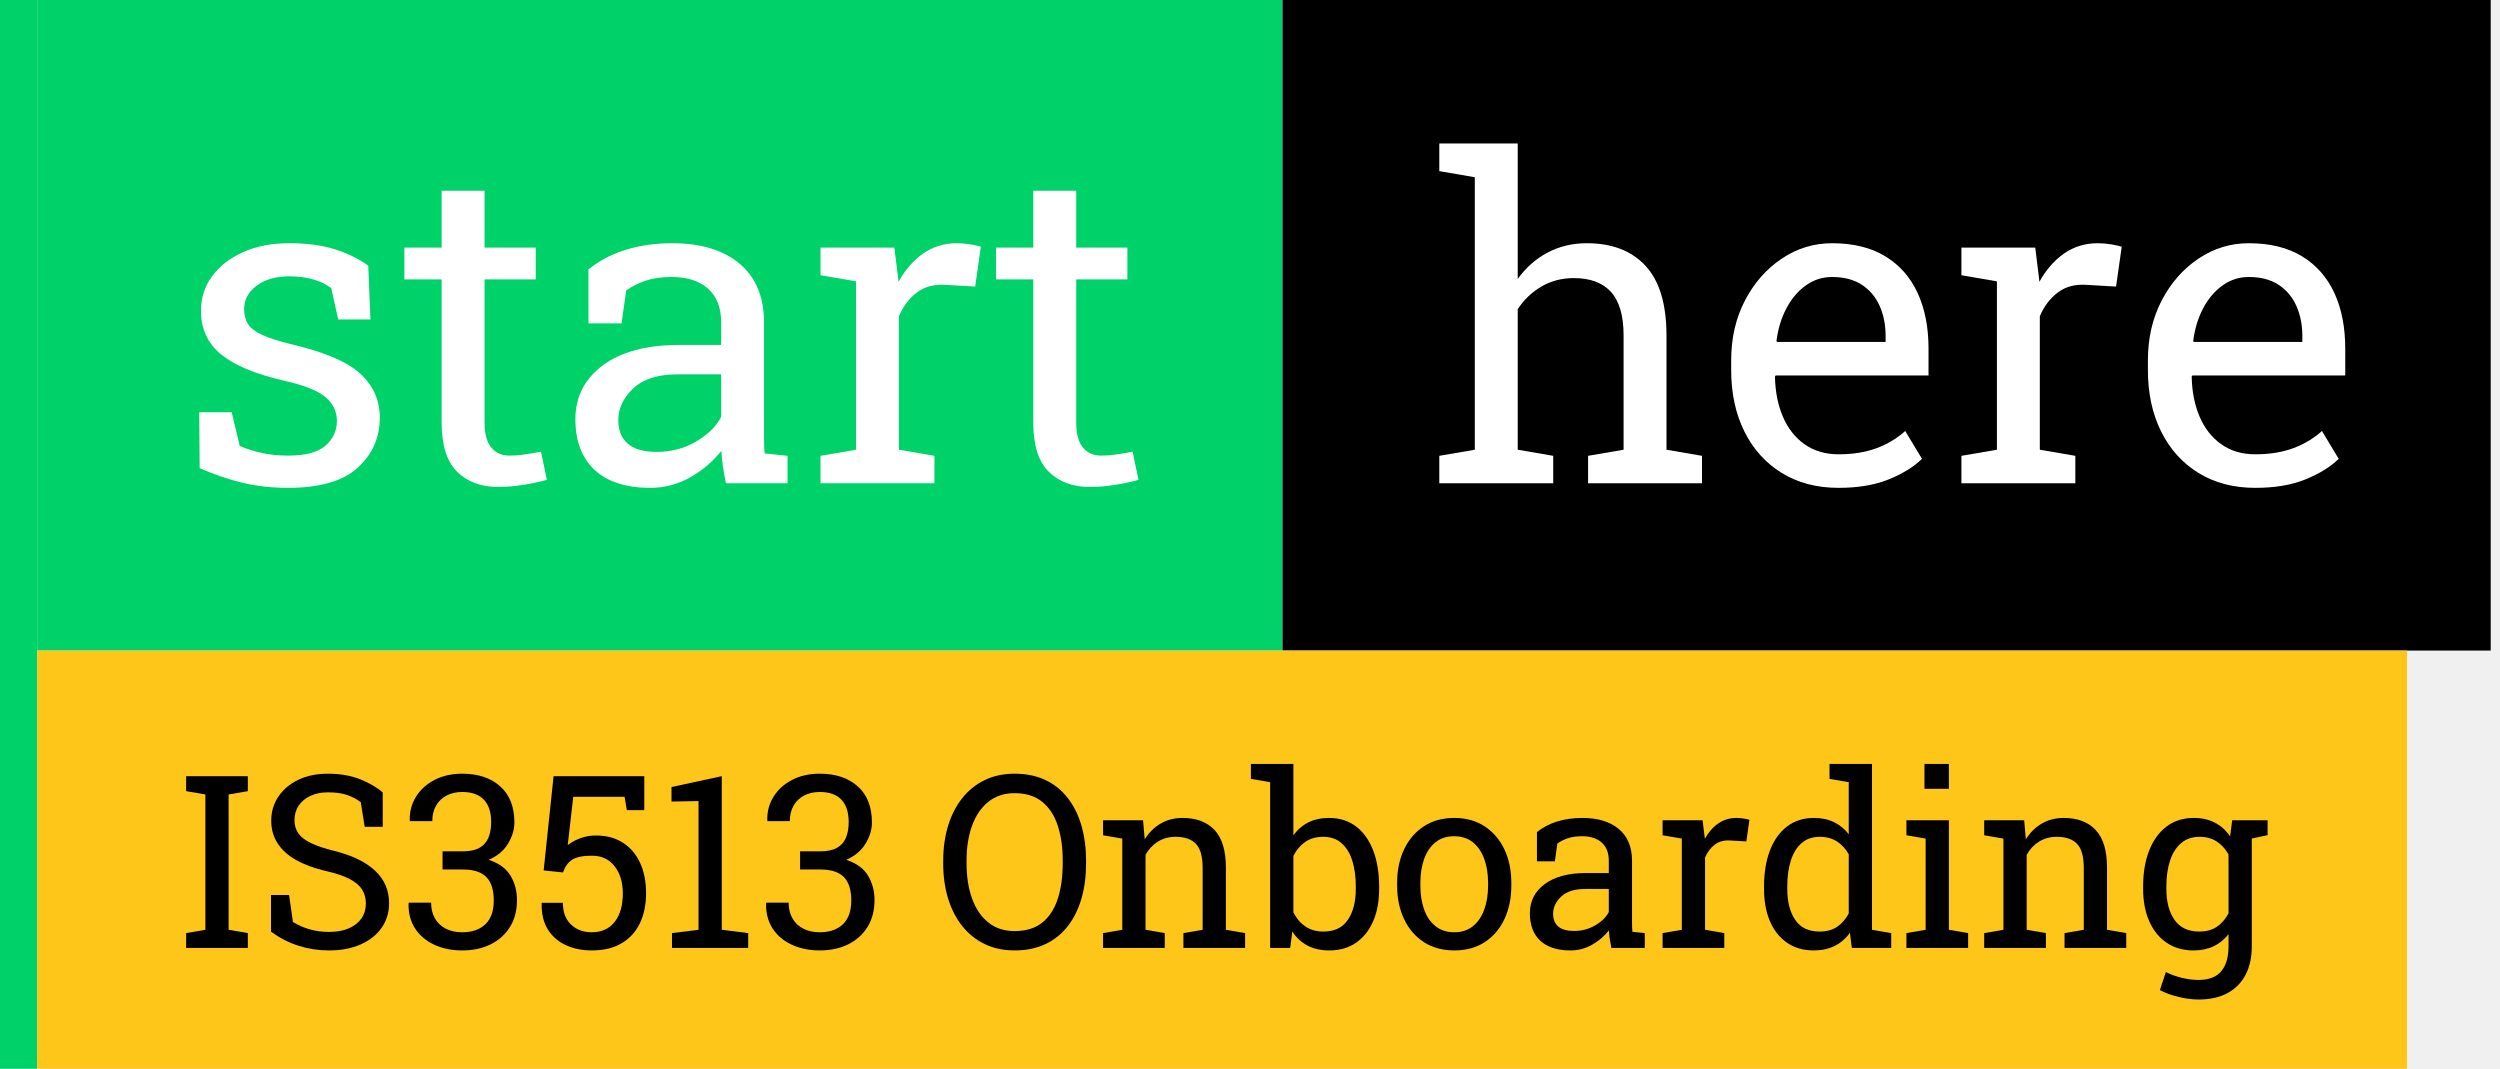
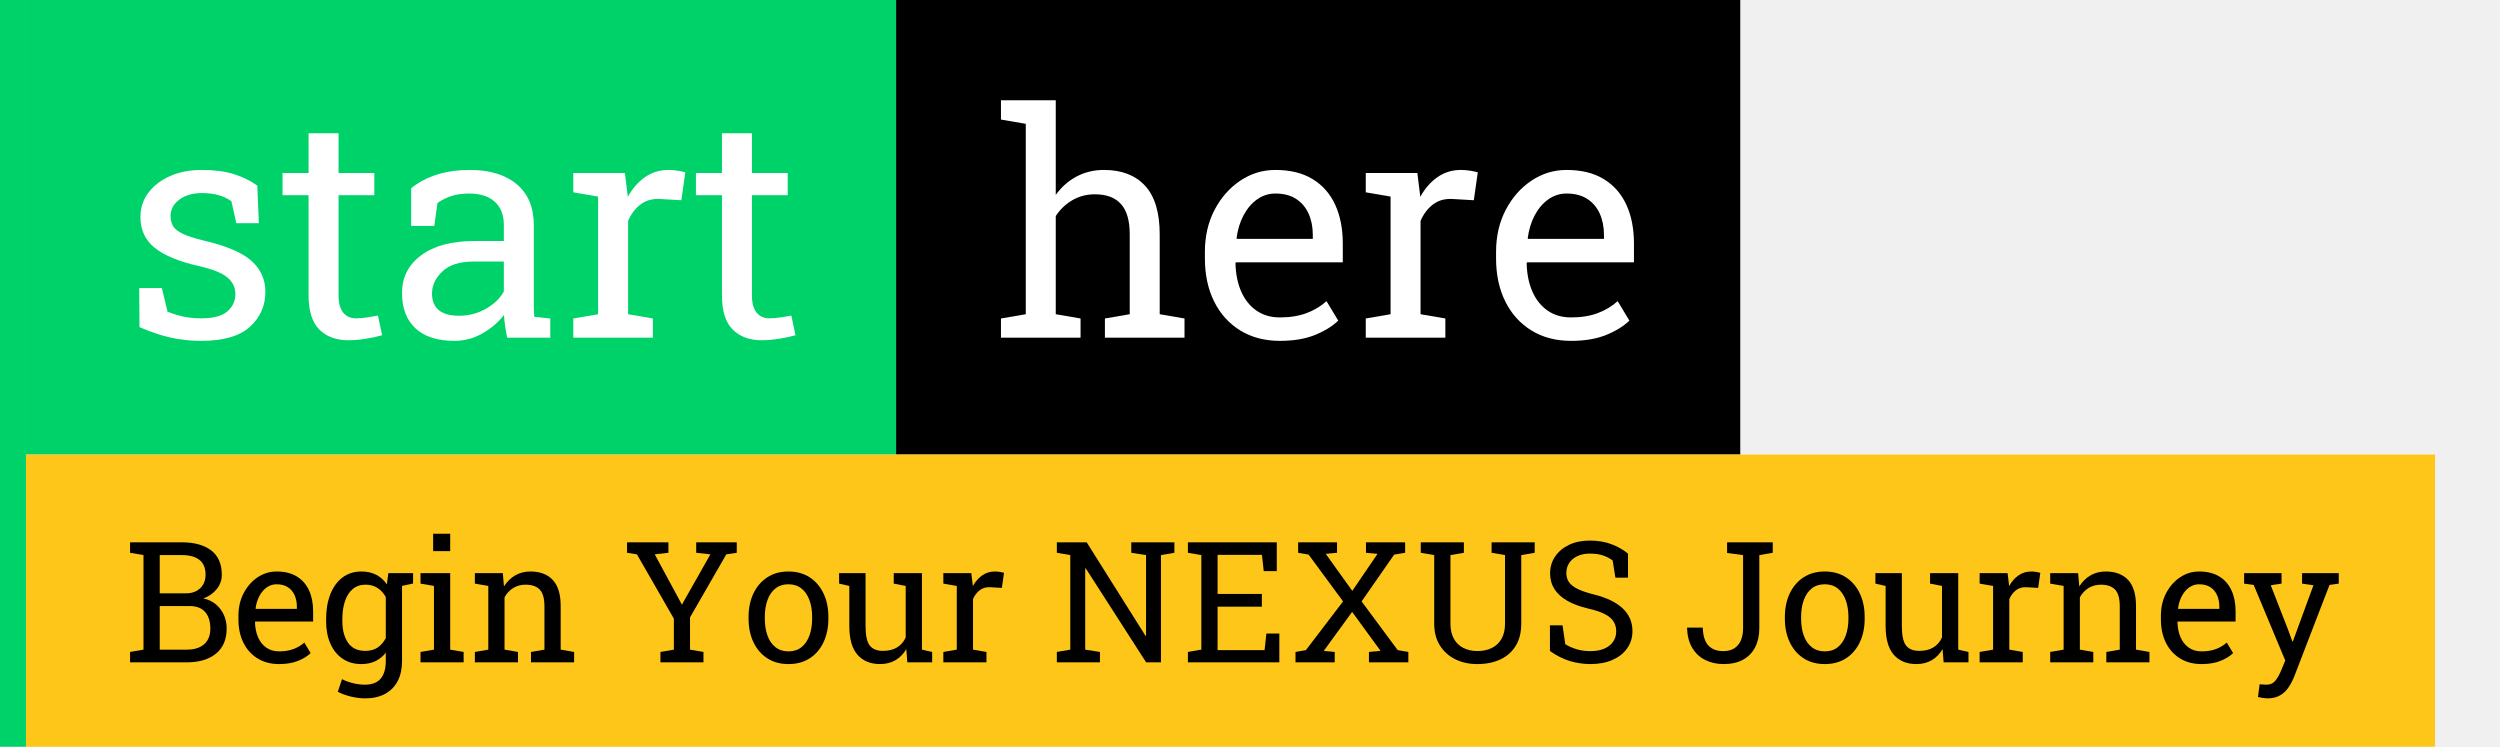
- <svg xmlns="http://www.w3.org/2000/svg" viewBox="0 0 269 115" width="269" height="115">
+ <svg xmlns="http://www.w3.org/2000/svg" viewBox="0 0 385 115" width="385" height="115">
  <rect x="0" y="0" width="4" height="115" fill="#00D26A" />
  <rect x="4" y="0" width="134" height="70" fill="#00D26A" />
  <rect x="138" y="0" width="130" height="70" fill="#000000" />
-   <rect x="4" y="70" width="255" height="45" fill="#FEC618" />
+   <rect x="4" y="70" width="371" height="45" fill="#FEC618" />
  <g fill="#FFFFFF">
    <path d="M512 -21Q403 -21 308.0 1.0Q213 23 106 69L104 326H253L290 171Q346 148 398.5 137.5Q451 127 512 127Q632 127 684.0 173.0Q736 219 736 287Q736 351 683.5 395.5Q631 440 493 471Q297 516 204.5 591.5Q112 667 112 793Q112 881 163.0 950.5Q214 1020 305.0 1061.0Q396 1102 517 1102Q640 1102 727.5 1074.0Q815 1046 880 999L890 752H742L710 896Q675 922 627.0 936.0Q579 950 517 950Q425 950 367.5 907.0Q310 864 310 799Q310 761 326.5 733.0Q343 705 390.0 682.5Q437 660 528 638Q754 585 843.5 503.0Q933 421 933 301Q933 164 831.5 71.5Q730 -21 512 -21Z" transform="translate(19.00, 52.00) scale(0.023438, -0.023438)" />
    <path d="M456 -17Q336 -17 265.5 53.5Q195 124 195 279V936H24V1082H195V1343H392V1082H627V936H392V279Q392 201 423.0 164.0Q454 127 506 127Q541 127 584.0 133.5Q627 140 651 145L678 16Q635 3 572.5 -7.0Q510 -17 456 -17Z" transform="translate(42.95, 52.00) scale(0.023438, -0.023438)" />
    <path d="M424 -21Q255 -21 167.0 61.5Q79 144 79 294Q79 448 205.0 541.5Q331 635 555 635H748V741Q748 839 688.5 893.0Q629 947 521 947Q453 947 403.0 930.5Q353 914 312 885L291 734H139V982Q212 1041 309.0 1071.5Q406 1102 524 1102Q721 1102 833.0 1008.0Q945 914 945 739V218Q945 197 945.5 177.0Q946 157 948 137L1053 126V0H770Q761 44 756.0 79.0Q751 114 749 149Q692 76 606.5 27.5Q521 -21 424 -21ZM453 144Q551 144 632.0 191.0Q713 238 748 304V500H548Q412 500 344.0 435.0Q276 370 276 290Q276 219 320.0 181.5Q364 144 453 144Z" transform="translate(60.06, 52.00) scale(0.023438, -0.023438)" />
    <path d="M72 0V126L235 154V927L72 955V1082H411L428 944L430 925Q476 1008 543.5 1055.0Q611 1102 698 1102Q729 1102 761.5 1096.5Q794 1091 808 1086L782 903L645 911Q567 916 514.0 875.5Q461 835 432 767V154L595 126V0Z" transform="translate(86.60, 52.00) scale(0.023438, -0.023438)" />
    <path d="M456 -17Q336 -17 265.5 53.5Q195 124 195 279V936H24V1082H195V1343H392V1082H627V936H392V279Q392 201 423.0 164.0Q454 127 506 127Q541 127 584.0 133.5Q627 140 651 145L678 16Q635 3 572.5 -7.0Q510 -17 456 -17Z" transform="translate(106.61, 52.00) scale(0.023438, -0.023438)" />
  </g>
  <g fill="#FFFFFF">
-     <path d="M49 0V126L212 154V1405L49 1433V1560H409V938Q465 1016 546.0 1059.0Q627 1102 726 1102Q900 1102 996.0 998.0Q1092 894 1092 678V154L1255 126V0H732V126L895 154V680Q895 814 837.5 878.0Q780 942 666 942Q585 942 518.5 903.5Q452 865 409 799V154L572 126V0Z" transform="translate(153.72, 52.00) scale(0.023438, -0.023438)" />
-     <path d="M567 -21Q417 -21 306.0 47.5Q195 116 134.5 238.0Q74 360 74 520V564Q74 718 137.5 839.5Q201 961 306.5 1031.5Q412 1102 537 1102Q683 1102 781.5 1042.0Q880 982 930.0 873.5Q980 765 980 618V495H278L275 490Q277 386 311.5 305.5Q346 225 411.0 179.0Q476 133 567 133Q667 133 742.5 161.5Q818 190 873 240L950 112Q892 56 796.5 17.5Q701 -21 567 -21ZM284 649H783V675Q783 753 755.5 814.5Q728 876 673.5 911.5Q619 947 537 947Q471 947 417.0 908.5Q363 870 328.0 804.0Q293 738 282 654Z" transform="translate(184.54, 52.00) scale(0.023438, -0.023438)" />
-     <path d="M72 0V126L235 154V927L72 955V1082H411L428 944L430 925Q476 1008 543.5 1055.0Q611 1102 698 1102Q729 1102 761.5 1096.5Q794 1091 808 1086L782 903L645 911Q567 916 514.0 875.5Q461 835 432 767V154L595 126V0Z" transform="translate(209.36, 52.00) scale(0.023438, -0.023438)" />
-     <path d="M567 -21Q417 -21 306.0 47.5Q195 116 134.5 238.0Q74 360 74 520V564Q74 718 137.5 839.5Q201 961 306.5 1031.5Q412 1102 537 1102Q683 1102 781.5 1042.0Q880 982 930.0 873.5Q980 765 980 618V495H278L275 490Q277 386 311.5 305.5Q346 225 411.0 179.0Q476 133 567 133Q667 133 742.5 161.5Q818 190 873 240L950 112Q892 56 796.5 17.5Q701 -21 567 -21ZM284 649H783V675Q783 753 755.5 814.5Q728 876 673.5 911.5Q619 947 537 947Q471 947 417.0 908.5Q363 870 328.0 804.0Q293 738 282 654Z" transform="translate(229.38, 52.00) scale(0.023438, -0.023438)" />
+     <path d="M49 0V126L212 154V1405L49 1433V1560H409V938Q465 1016 546.0 1059.0Q627 1102 726 1102Q900 1102 996.0 998.0Q1092 894 1092 678V154L1255 126V0H732V126L895 154V680Q895 814 837.5 878.0Q780 942 666 942Q585 942 518.5 903.5Q452 865 409 799V154L572 126V0Z" transform="translate(153.00, 52.00) scale(0.023438, -0.023438)" />
+     <path d="M567 -21Q417 -21 306.0 47.5Q195 116 134.5 238.0Q74 360 74 520V564Q74 718 137.5 839.5Q201 961 306.5 1031.5Q412 1102 537 1102Q683 1102 781.5 1042.0Q880 982 930.0 873.5Q980 765 980 618V495H278L275 490Q277 386 311.5 305.5Q346 225 411.0 179.0Q476 133 567 133Q667 133 742.5 161.5Q818 190 873 240L950 112Q892 56 796.5 17.5Q701 -21 567 -21ZM284 649H783V675Q783 753 755.5 814.5Q728 876 673.5 911.5Q619 947 537 947Q471 947 417.0 908.5Q363 870 328.0 804.0Q293 738 282 654Z" transform="translate(183.82, 52.00) scale(0.023438, -0.023438)" />
+     <path d="M72 0V126L235 154V927L72 955V1082H411L428 944L430 925Q476 1008 543.5 1055.0Q611 1102 698 1102Q729 1102 761.5 1096.5Q794 1091 808 1086L782 903L645 911Q567 916 514.0 875.5Q461 835 432 767V154L595 126V0Z" transform="translate(208.64, 52.00) scale(0.023438, -0.023438)" />
+     <path d="M567 -21Q417 -21 306.0 47.5Q195 116 134.5 238.0Q74 360 74 520V564Q74 718 137.5 839.5Q201 961 306.5 1031.5Q412 1102 537 1102Q683 1102 781.5 1042.0Q880 982 930.0 873.5Q980 765 980 618V495H278L275 490Q277 386 311.5 305.5Q346 225 411.0 179.0Q476 133 567 133Q667 133 742.5 161.5Q818 190 873 240L950 112Q892 56 796.5 17.5Q701 -21 567 -21ZM284 649H783V675Q783 753 755.5 814.5Q728 876 673.5 911.5Q619 947 537 947Q471 947 417.0 908.5Q363 870 328.0 804.0Q293 738 282 654Z" transform="translate(228.66, 52.00) scale(0.023438, -0.023438)" />
  </g>
  <g fill="#000000">
-     <path d="M81 0V126L244 154V1301L81 1329V1456H604V1329L441 1301V154L604 126V0Z" transform="translate(19.00, 102.00) scale(0.012695, -0.012695)" />
-     <path d="M606 -21Q473 -21 350.0 18.0Q227 57 115 138V449H268L301 220Q366 180 442.0 158.0Q518 136 606 136Q706 136 775.5 166.5Q845 197 882.0 251.0Q919 305 919 377Q919 444 887.0 495.0Q855 546 781.5 584.5Q708 623 581 652Q431 687 327.5 745.5Q224 804 170.5 887.5Q117 971 117 1079Q117 1193 177.5 1283.0Q238 1373 346.0 1425.0Q454 1477 598 1477Q751 1477 868.5 1430.5Q986 1384 1062 1318V1027H909L876 1235Q831 1271 764.0 1295.0Q697 1319 598 1319Q514 1319 450.0 1289.5Q386 1260 350.0 1207.0Q314 1154 314 1082Q314 1019 346.5 972.0Q379 925 452.5 889.5Q526 854 649 823Q879 766 997.5 654.5Q1116 543 1116 379Q1116 262 1053.0 171.5Q990 81 875.5 30.0Q761 -21 606 -21Z" transform="translate(27.70, 102.00) scale(0.012695, -0.012695)" />
-     <path d="M530 -21Q397 -21 292.5 27.5Q188 76 130.0 165.5Q72 255 75 378L78 384H266Q266 308 298.0 251.5Q330 195 389.0 164.0Q448 133 530 133Q655 133 726.0 201.0Q797 269 797 402Q797 537 734.0 601.0Q671 665 535 665H363V819H535Q623 819 675.5 848.5Q728 878 751.5 933.5Q775 989 775 1067Q775 1192 713.0 1257.0Q651 1322 530 1322Q454 1322 396.5 1291.5Q339 1261 307.5 1205.5Q276 1150 276 1075H87L85 1081Q82 1191 137.5 1281.0Q193 1371 294.5 1424.0Q396 1477 530 1477Q732 1477 852.0 1369.5Q972 1262 972 1063Q972 973 917.5 883.5Q863 794 754 747Q885 704 939.5 612.0Q994 520 994 406Q994 274 934.5 178.0Q875 82 770.5 30.5Q666 -21 530 -21Z" transform="translate(43.01, 102.00) scale(0.012695, -0.012695)" />
-     <path d="M522 -21Q399 -21 301.5 24.0Q204 69 149.0 158.0Q94 247 97 377L99 383H277Q277 265 345.5 199.0Q414 133 522 133Q647 133 716.0 221.0Q785 309 785 462Q785 603 715.5 692.5Q646 782 523 782Q407 782 354.5 747.0Q302 712 278 640L114 657L198 1456H967V1168H819L800 1281H365L318 872Q348 895 383.0 912.5Q418 930 459.5 941.0Q501 952 550 953Q684 955 781.0 895.0Q878 835 930.0 724.5Q982 614 982 464Q982 318 929.5 209.0Q877 100 774.5 39.5Q672 -21 522 -21Z" transform="translate(57.05, 102.00) scale(0.012695, -0.012695)" />
-     <path d="M121 0V126L346 154V1245L117 1241V1364L543 1456V154L767 126V0Z" transform="translate(70.77, 102.00) scale(0.012695, -0.012695)" />
-     <path d="M530 -21Q397 -21 292.5 27.5Q188 76 130.0 165.5Q72 255 75 378L78 384H266Q266 308 298.0 251.5Q330 195 389.0 164.0Q448 133 530 133Q655 133 726.0 201.0Q797 269 797 402Q797 537 734.0 601.0Q671 665 535 665H363V819H535Q623 819 675.5 848.5Q728 878 751.5 933.5Q775 989 775 1067Q775 1192 713.0 1257.0Q651 1322 530 1322Q454 1322 396.5 1291.5Q339 1261 307.5 1205.5Q276 1150 276 1075H87L85 1081Q82 1191 137.5 1281.0Q193 1371 294.5 1424.0Q396 1477 530 1477Q732 1477 852.0 1369.5Q972 1262 972 1063Q972 973 917.5 883.5Q863 794 754 747Q885 704 939.5 612.0Q994 520 994 406Q994 274 934.5 178.0Q875 82 770.5 30.5Q666 -21 530 -21Z" transform="translate(81.48, 102.00) scale(0.012695, -0.012695)" />
-     <path d="M675 -21Q534 -21 422.0 33.0Q310 87 231.5 185.5Q153 284 111.5 419.0Q70 554 70 717V738Q70 900 111.5 1035.5Q153 1171 231.5 1270.0Q310 1369 422.0 1423.0Q534 1477 675 1477Q824 1477 937.0 1423.0Q1050 1369 1126.5 1270.0Q1203 1171 1242.0 1035.5Q1281 900 1281 738V717Q1281 554 1242.0 419.0Q1203 284 1126.5 185.5Q1050 87 937.0 33.0Q824 -21 675 -21ZM675 143Q820 143 909.5 215.0Q999 287 1041.0 416.5Q1083 546 1083 717V740Q1083 910 1040.5 1038.5Q998 1167 908.0 1239.5Q818 1312 675 1312Q544 1312 453.0 1239.0Q362 1166 315.0 1037.5Q268 909 268 740V717Q268 547 315.0 417.5Q362 288 453.0 215.5Q544 143 675 143Z" transform="translate(100.60, 102.00) scale(0.012695, -0.012695)" />
-     <path d="M74 0V126L237 154V927L74 955V1082H413L427 921Q481 1007 562.5 1054.5Q644 1102 748 1102Q923 1102 1019.0 999.5Q1115 897 1115 683V154L1278 126V0H755V126L918 154V679Q918 822 861.5 882.0Q805 942 689 942Q604 942 538.5 901.0Q473 860 434 789V154L597 126V0Z" transform="translate(117.75, 102.00) scale(0.012695, -0.012695)" />
-     <path d="M649 -21Q543 -21 465.0 19.5Q387 60 335 139L317 0H147V1405L-16 1433V1560H344V954Q395 1026 470.5 1064.0Q546 1102 647 1102Q781 1102 875.5 1029.5Q970 957 1020.5 826.0Q1071 695 1071 521V500Q1071 344 1020.5 227.0Q970 110 875.5 44.5Q781 -21 649 -21ZM599 139Q738 139 805.5 238.0Q873 337 873 500V521Q873 646 843.0 740.5Q813 835 752.0 888.5Q691 942 597 942Q506 942 443.5 898.0Q381 854 344 780V302Q381 227 444.5 183.0Q508 139 599 139Z" transform="translate(134.80, 102.00) scale(0.012695, -0.012695)" />
-     <path d="M563 -21Q413 -21 304.5 49.5Q196 120 137.0 244.5Q78 369 78 529V551Q78 711 137.0 835.5Q196 960 304.5 1031.0Q413 1102 561 1102Q711 1102 819.5 1031.0Q928 960 987.0 836.0Q1046 712 1046 551V529Q1046 368 987.0 243.5Q928 119 820.0 49.0Q712 -21 563 -21ZM563 133Q657 133 720.5 184.5Q784 236 816.5 325.5Q849 415 849 529V551Q849 665 816.5 754.5Q784 844 720.0 895.5Q656 947 561 947Q467 947 403.0 895.5Q339 844 307.0 754.5Q275 665 275 551V529Q275 415 307.0 325.5Q339 236 403.5 184.5Q468 133 563 133Z" transform="translate(149.34, 102.00) scale(0.012695, -0.012695)" />
-     <path d="M424 -21Q255 -21 167.0 61.5Q79 144 79 294Q79 448 205.0 541.5Q331 635 555 635H748V741Q748 839 688.5 893.0Q629 947 521 947Q453 947 403.0 930.5Q353 914 312 885L291 734H139V982Q212 1041 309.0 1071.5Q406 1102 524 1102Q721 1102 833.0 1008.0Q945 914 945 739V218Q945 197 945.5 177.0Q946 157 948 137L1053 126V0H770Q761 44 756.0 79.0Q751 114 749 149Q692 76 606.5 27.5Q521 -21 424 -21ZM453 144Q551 144 632.0 191.0Q713 238 748 304V500H548Q412 500 344.0 435.0Q276 370 276 290Q276 219 320.0 181.5Q364 144 453 144Z" transform="translate(163.61, 102.00) scale(0.012695, -0.012695)" />
-     <path d="M72 0V126L235 154V927L72 955V1082H411L428 944L430 925Q476 1008 543.5 1055.0Q611 1102 698 1102Q729 1102 761.5 1096.5Q794 1091 808 1086L782 903L645 911Q567 916 514.0 875.5Q461 835 432 767V154L595 126V0Z" transform="translate(177.98, 102.00) scale(0.012695, -0.012695)" />
-     <path d="M499 -21Q367 -21 272.5 44.5Q178 110 128.0 227.0Q78 344 78 500V521Q78 695 128.0 826.0Q178 957 273.0 1029.5Q368 1102 501 1102Q597 1102 670.5 1066.5Q744 1031 796 964V1405L633 1433V1560H796H993V154L1156 126V0H822L806 129Q753 55 676.5 17.0Q600 -21 499 -21ZM549 139Q637 139 697.0 179.0Q757 219 796 292V794Q758 862 697.0 902.0Q636 942 551 942Q457 942 396.0 888.5Q335 835 305.0 740.5Q275 646 275 521V500Q275 337 342.0 238.0Q409 139 549 139Z" transform="translate(188.82, 102.00) scale(0.012695, -0.012695)" />
-     <path d="M67 0V126L230 154V927L67 955V1082H427V154L590 126V0ZM220 1349V1560H427V1349Z" transform="translate(204.28, 102.00) scale(0.012695, -0.012695)" />
-     <path d="M74 0V126L237 154V927L74 955V1082H413L427 921Q481 1007 562.5 1054.5Q644 1102 748 1102Q923 1102 1019.0 999.5Q1115 897 1115 683V154L1278 126V0H755V126L918 154V679Q918 822 861.5 882.0Q805 942 689 942Q604 942 538.5 901.0Q473 860 434 789V154L597 126V0Z" transform="translate(212.56, 102.00) scale(0.012695, -0.012695)" />
-     <path d="M549 -437Q471 -437 380.0 -415.5Q289 -394 220 -357L271 -204Q326 -233 401.0 -252.0Q476 -271 547 -271Q679 -271 740.5 -197.0Q802 -123 802 14V117Q749 49 675.0 14.0Q601 -21 505 -21Q373 -21 277.0 44.5Q181 110 129.5 227.5Q78 345 78 500V521Q78 695 129.5 826.0Q181 957 277.0 1029.5Q373 1102 507 1102Q609 1102 686.0 1062.0Q763 1022 815 946L833 1082H999V14Q999 -126 946.5 -227.0Q894 -328 793.5 -382.5Q693 -437 549 -437ZM554 139Q643 139 703.0 179.5Q763 220 802 294V792Q764 861 703.0 901.5Q642 942 556 942Q462 942 399.5 888.0Q337 834 306.0 739.5Q275 645 275 521V500Q275 337 344.0 238.0Q413 139 554 139ZM969 921 892 1082H1133V956Z" transform="translate(229.61, 102.00) scale(0.012695, -0.012695)" />
+     <path d="M81 0V126L244 154V1301L81 1329V1456H244H709Q937 1456 1065.5 1357.5Q1194 1259 1194 1062Q1194 965 1132.5 888.5Q1071 812 970 775Q1058 757 1121.0 704.5Q1184 652 1218.5 576.5Q1253 501 1253 411Q1253 211 1123.0 105.5Q993 0 771 0ZM441 154H771Q906 154 980.5 220.5Q1055 287 1055 409Q1055 537 992.5 610.0Q930 683 801 683H441ZM441 837H760Q866 837 931.5 898.5Q997 960 997 1066Q997 1184 923.0 1242.5Q849 1301 709 1301H441Z" transform="translate(19.00, 102.00) scale(0.012695, -0.012695)" />
+     <path d="M567 -21Q417 -21 306.0 47.5Q195 116 134.5 238.0Q74 360 74 520V564Q74 718 137.5 839.5Q201 961 306.5 1031.5Q412 1102 537 1102Q683 1102 781.5 1042.0Q880 982 930.0 873.5Q980 765 980 618V495H278L275 490Q277 386 311.5 305.5Q346 225 411.0 179.0Q476 133 567 133Q667 133 742.5 161.5Q818 190 873 240L950 112Q892 56 796.5 17.5Q701 -21 567 -21ZM284 649H783V675Q783 753 755.5 814.5Q728 876 673.5 911.5Q619 947 537 947Q471 947 417.0 908.5Q363 870 328.0 804.0Q293 738 282 654Z" transform="translate(35.78, 102.00) scale(0.012695, -0.012695)" />
+     <path d="M549 -437Q471 -437 380.0 -415.5Q289 -394 220 -357L271 -204Q326 -233 401.0 -252.0Q476 -271 547 -271Q679 -271 740.5 -197.0Q802 -123 802 14V117Q749 49 675.0 14.0Q601 -21 505 -21Q373 -21 277.0 44.5Q181 110 129.5 227.5Q78 345 78 500V521Q78 695 129.5 826.0Q181 957 277.0 1029.5Q373 1102 507 1102Q609 1102 686.0 1062.0Q763 1022 815 946L833 1082H999V14Q999 -126 946.5 -227.0Q894 -328 793.5 -382.5Q693 -437 549 -437ZM554 139Q643 139 703.0 179.5Q763 220 802 294V792Q764 861 703.0 901.5Q642 942 556 942Q462 942 399.5 888.0Q337 834 306.0 739.5Q275 645 275 521V500Q275 337 344.0 238.0Q413 139 554 139ZM969 921 892 1082H1133V956Z" transform="translate(49.23, 102.00) scale(0.012695, -0.012695)" />
+     <path d="M67 0V126L230 154V927L67 955V1082H427V154L590 126V0ZM220 1349V1560H427V1349Z" transform="translate(63.91, 102.00) scale(0.012695, -0.012695)" />
+     <path d="M74 0V126L237 154V927L74 955V1082H413L427 921Q481 1007 562.5 1054.5Q644 1102 748 1102Q923 1102 1019.0 999.5Q1115 897 1115 683V154L1278 126V0H755V126L918 154V679Q918 822 861.5 882.0Q805 942 689 942Q604 942 538.5 901.0Q473 860 434 789V154L597 126V0Z" transform="translate(72.19, 102.00) scale(0.012695, -0.012695)" />
+     <path d="M470 0V126L633 154V530L185 1310L65 1329V1456H567V1329L401 1310L710 738L731 699L732 701L752 738L1076 1310L904 1329V1456H1396V1329L1269 1310L829 545V154L992 126V0Z" transform="translate(95.74, 102.00) scale(0.012695, -0.012695)" />
+     <path d="M563 -21Q413 -21 304.5 49.5Q196 120 137.0 244.5Q78 369 78 529V551Q78 711 137.0 835.5Q196 960 304.5 1031.0Q413 1102 561 1102Q711 1102 819.5 1031.0Q928 960 987.0 836.0Q1046 712 1046 551V529Q1046 368 987.0 243.5Q928 119 820.0 49.0Q712 -21 563 -21ZM563 133Q657 133 720.5 184.5Q784 236 816.5 325.5Q849 415 849 529V551Q849 665 816.5 754.5Q784 844 720.0 895.5Q656 947 561 947Q467 947 403.0 895.5Q339 844 307.0 754.5Q275 665 275 551V529Q275 415 307.0 325.5Q339 236 403.5 184.5Q468 133 563 133Z" transform="translate(114.29, 102.00) scale(0.012695, -0.012695)" />
+     <path d="M550 -21Q374 -21 275.0 92.0Q176 205 176 444V927L52 955V1082H176H373V442Q373 269 424.0 204.0Q475 139 583 139Q688 139 756.5 181.5Q825 224 860 302V927L715 955V1082H860H1057V154L1181 126V0H880L867 160Q816 73 735.5 26.0Q655 -21 550 -21Z" transform="translate(128.56, 102.00) scale(0.012695, -0.012695)" />
+     <path d="M72 0V126L235 154V927L72 955V1082H411L428 944L430 925Q476 1008 543.5 1055.0Q611 1102 698 1102Q729 1102 761.5 1096.5Q794 1091 808 1086L782 903L645 911Q567 916 514.0 875.5Q461 835 432 767V154L595 126V0Z" transform="translate(144.36, 102.00) scale(0.012695, -0.012695)" />
+     <path d="M83 0V126L246 154V1301L83 1329V1456H246H445L1159 321L1165 323V1301L986 1329V1456H1346H1509V1329L1346 1301V0H1166L433 1141L427 1139V154L606 126V0Z" transform="translate(161.70, 102.00) scale(0.012695, -0.012695)" />
+     <path d="M81 0V126L244 154V1301L81 1329V1456H1159V1106H1001L979 1304H441V830H978V675H441V148H1011L1033 349H1190V0Z" transform="translate(181.91, 102.00) scale(0.012695, -0.012695)" />
+     <path d="M80 0V126L206 148L657 739L239 1307L112 1329V1456H584V1329L447 1316L769 867L1075 1316L935 1329V1456H1410V1329L1277 1307L882 739L1320 148L1449 126V0H971V126L1112 139L767 612L423 139L556 126V0Z" transform="translate(198.49, 102.00) scale(0.012695, -0.012695)" />
+     <path d="M755 -21Q605 -21 487.0 38.0Q369 97 301.0 206.5Q233 316 233 469V1301L70 1329V1456H593V1329L430 1301V469Q430 360 471.5 286.0Q513 212 587.0 174.5Q661 137 758 137Q856 137 931.5 174.0Q1007 211 1049.5 285.0Q1092 359 1092 469V1301L929 1329V1456H1452V1329L1289 1301V469Q1289 311 1222.5 201.5Q1156 92 1036.0 35.5Q916 -21 755 -21Z" transform="translate(217.91, 102.00) scale(0.012695, -0.012695)" />
+     <path d="M606 -21Q473 -21 350.0 18.0Q227 57 115 138V449H268L301 220Q366 180 442.0 158.0Q518 136 606 136Q706 136 775.5 166.5Q845 197 882.0 251.0Q919 305 919 377Q919 444 887.0 495.0Q855 546 781.5 584.5Q708 623 581 652Q431 687 327.5 745.5Q224 804 170.5 887.5Q117 971 117 1079Q117 1193 177.5 1283.0Q238 1373 346.0 1425.0Q454 1477 598 1477Q751 1477 868.5 1430.5Q986 1384 1062 1318V1027H909L876 1235Q831 1271 764.0 1295.0Q697 1319 598 1319Q514 1319 450.0 1289.5Q386 1260 350.0 1207.0Q314 1154 314 1082Q314 1019 346.5 972.0Q379 925 452.5 889.5Q526 854 649 823Q879 766 997.5 654.5Q1116 543 1116 379Q1116 262 1053.0 171.5Q990 81 875.5 30.0Q761 -21 606 -21Z" transform="translate(237.23, 102.00) scale(0.012695, -0.012695)" />
+     <path d="M503 -21Q382 -21 283.5 27.0Q185 75 125.5 172.0Q66 269 60 415L62 421H251Q255 274 318.5 205.0Q382 136 500 136Q583 136 636.0 171.5Q689 207 714.5 269.5Q740 332 740 413V1301L546 1327V1456H1100V1329L937 1301V413Q937 283 887.5 185.0Q838 87 741.5 33.0Q645 -21 503 -21Z" transform="translate(259.04, 102.00) scale(0.012695, -0.012695)" />
+     <path d="M563 -21Q413 -21 304.5 49.5Q196 120 137.0 244.5Q78 369 78 529V551Q78 711 137.0 835.5Q196 960 304.5 1031.0Q413 1102 561 1102Q711 1102 819.5 1031.0Q928 960 987.0 836.0Q1046 712 1046 551V529Q1046 368 987.0 243.5Q928 119 820.0 49.0Q712 -21 563 -21ZM563 133Q657 133 720.5 184.5Q784 236 816.5 325.5Q849 415 849 529V551Q849 665 816.5 754.5Q784 844 720.0 895.5Q656 947 561 947Q467 947 403.0 895.5Q339 844 307.0 754.5Q275 665 275 551V529Q275 415 307.0 325.5Q339 236 403.5 184.5Q468 133 563 133Z" transform="translate(273.88, 102.00) scale(0.012695, -0.012695)" />
+     <path d="M550 -21Q374 -21 275.0 92.0Q176 205 176 444V927L52 955V1082H176H373V442Q373 269 424.0 204.0Q475 139 583 139Q688 139 756.5 181.5Q825 224 860 302V927L715 955V1082H860H1057V154L1181 126V0H880L867 160Q816 73 735.5 26.0Q655 -21 550 -21Z" transform="translate(288.15, 102.00) scale(0.012695, -0.012695)" />
+     <path d="M72 0V126L235 154V927L72 955V1082H411L428 944L430 925Q476 1008 543.5 1055.0Q611 1102 698 1102Q729 1102 761.5 1096.5Q794 1091 808 1086L782 903L645 911Q567 916 514.0 875.5Q461 835 432 767V154L595 126V0Z" transform="translate(303.95, 102.00) scale(0.012695, -0.012695)" />
+     <path d="M74 0V126L237 154V927L74 955V1082H413L427 921Q481 1007 562.5 1054.5Q644 1102 748 1102Q923 1102 1019.0 999.5Q1115 897 1115 683V154L1278 126V0H755V126L918 154V679Q918 822 861.5 882.0Q805 942 689 942Q604 942 538.5 901.0Q473 860 434 789V154L597 126V0Z" transform="translate(314.79, 102.00) scale(0.012695, -0.012695)" />
+     <path d="M567 -21Q417 -21 306.0 47.5Q195 116 134.5 238.0Q74 360 74 520V564Q74 718 137.5 839.5Q201 961 306.5 1031.5Q412 1102 537 1102Q683 1102 781.5 1042.0Q880 982 930.0 873.5Q980 765 980 618V495H278L275 490Q277 386 311.5 305.5Q346 225 411.0 179.0Q476 133 567 133Q667 133 742.5 161.5Q818 190 873 240L950 112Q892 56 796.5 17.5Q701 -21 567 -21ZM284 649H783V675Q783 753 755.5 814.5Q728 876 673.5 911.5Q619 947 537 947Q471 947 417.0 908.5Q363 870 328.0 804.0Q293 738 282 654Z" transform="translate(331.84, 102.00) scale(0.012695, -0.012695)" />
+     <path d="M309 -437Q286 -437 249.0 -431.5Q212 -426 192 -421L212 -266Q229 -268 259.0 -269.5Q289 -271 300 -271Q363 -271 402.5 -223.0Q442 -175 476 -92L523 22L140 939L24 955V1082H478V955L347 935L558 394L609 253H615L865 935L727 955V1082H1172V955L1060 939L634 -166Q604 -244 561.5 -305.5Q519 -367 457.5 -402.0Q396 -437 309 -437Z" transform="translate(345.29, 102.00) scale(0.012695, -0.012695)" />
  </g>
</svg>
